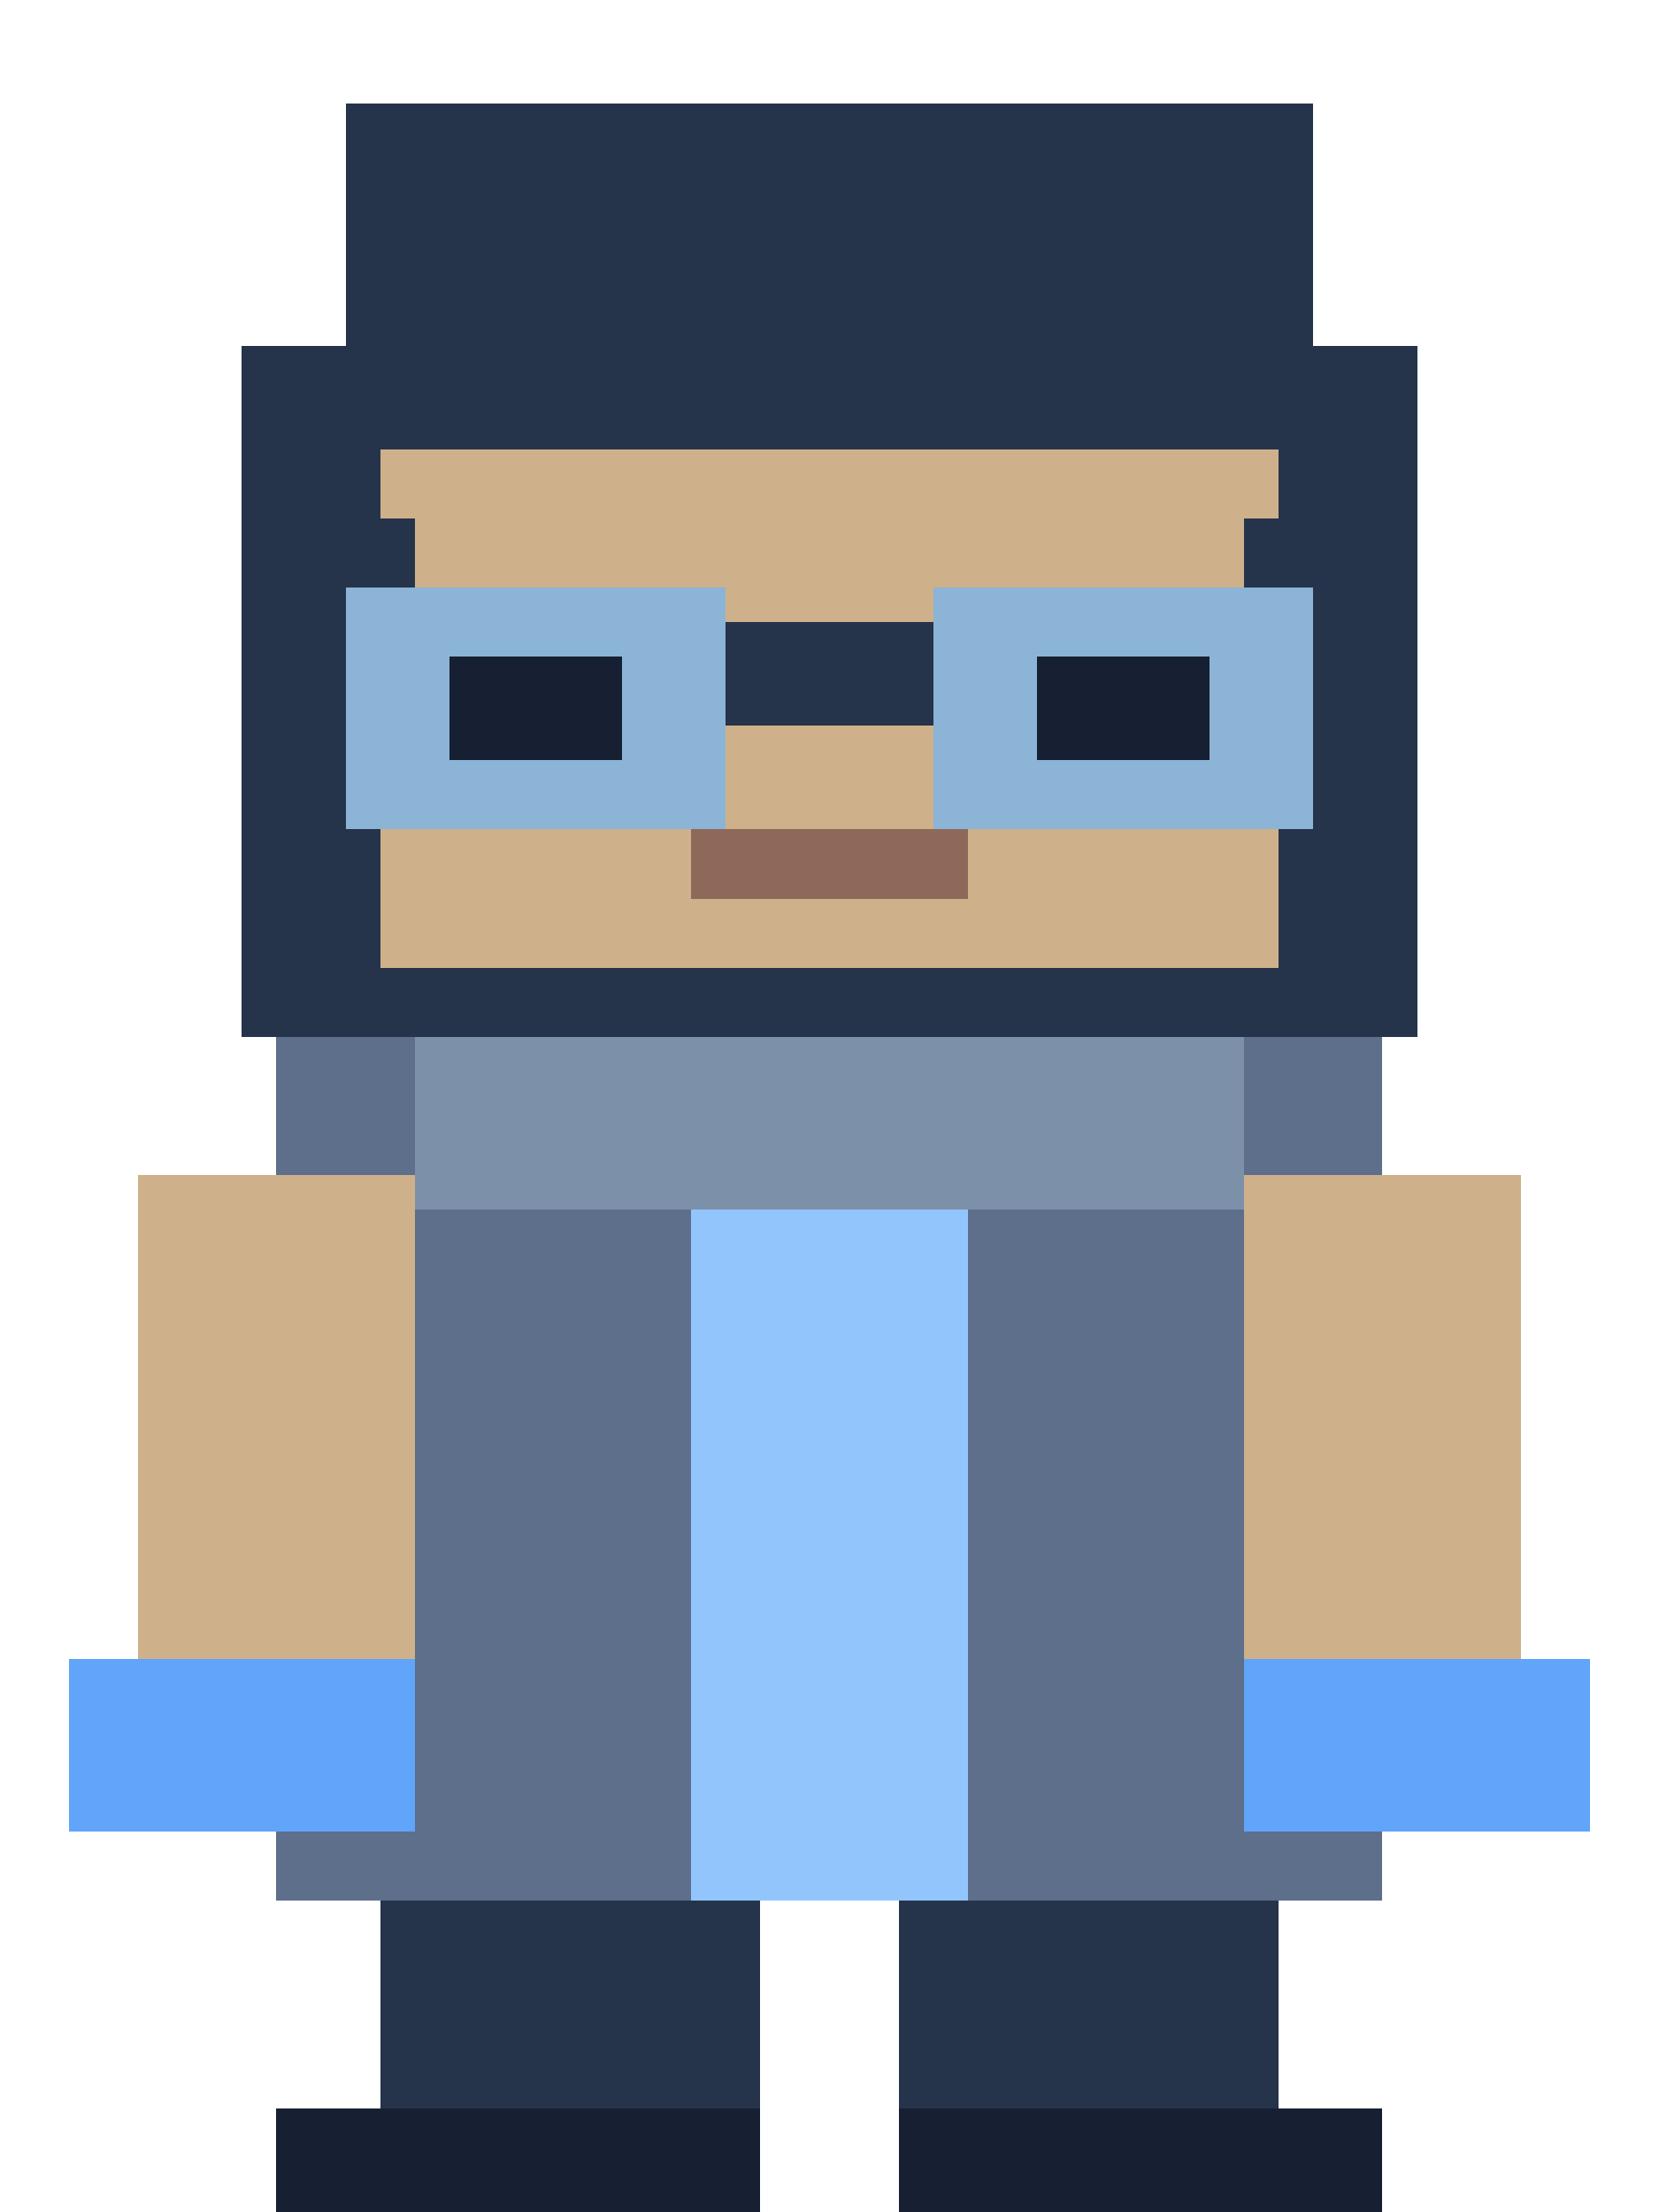
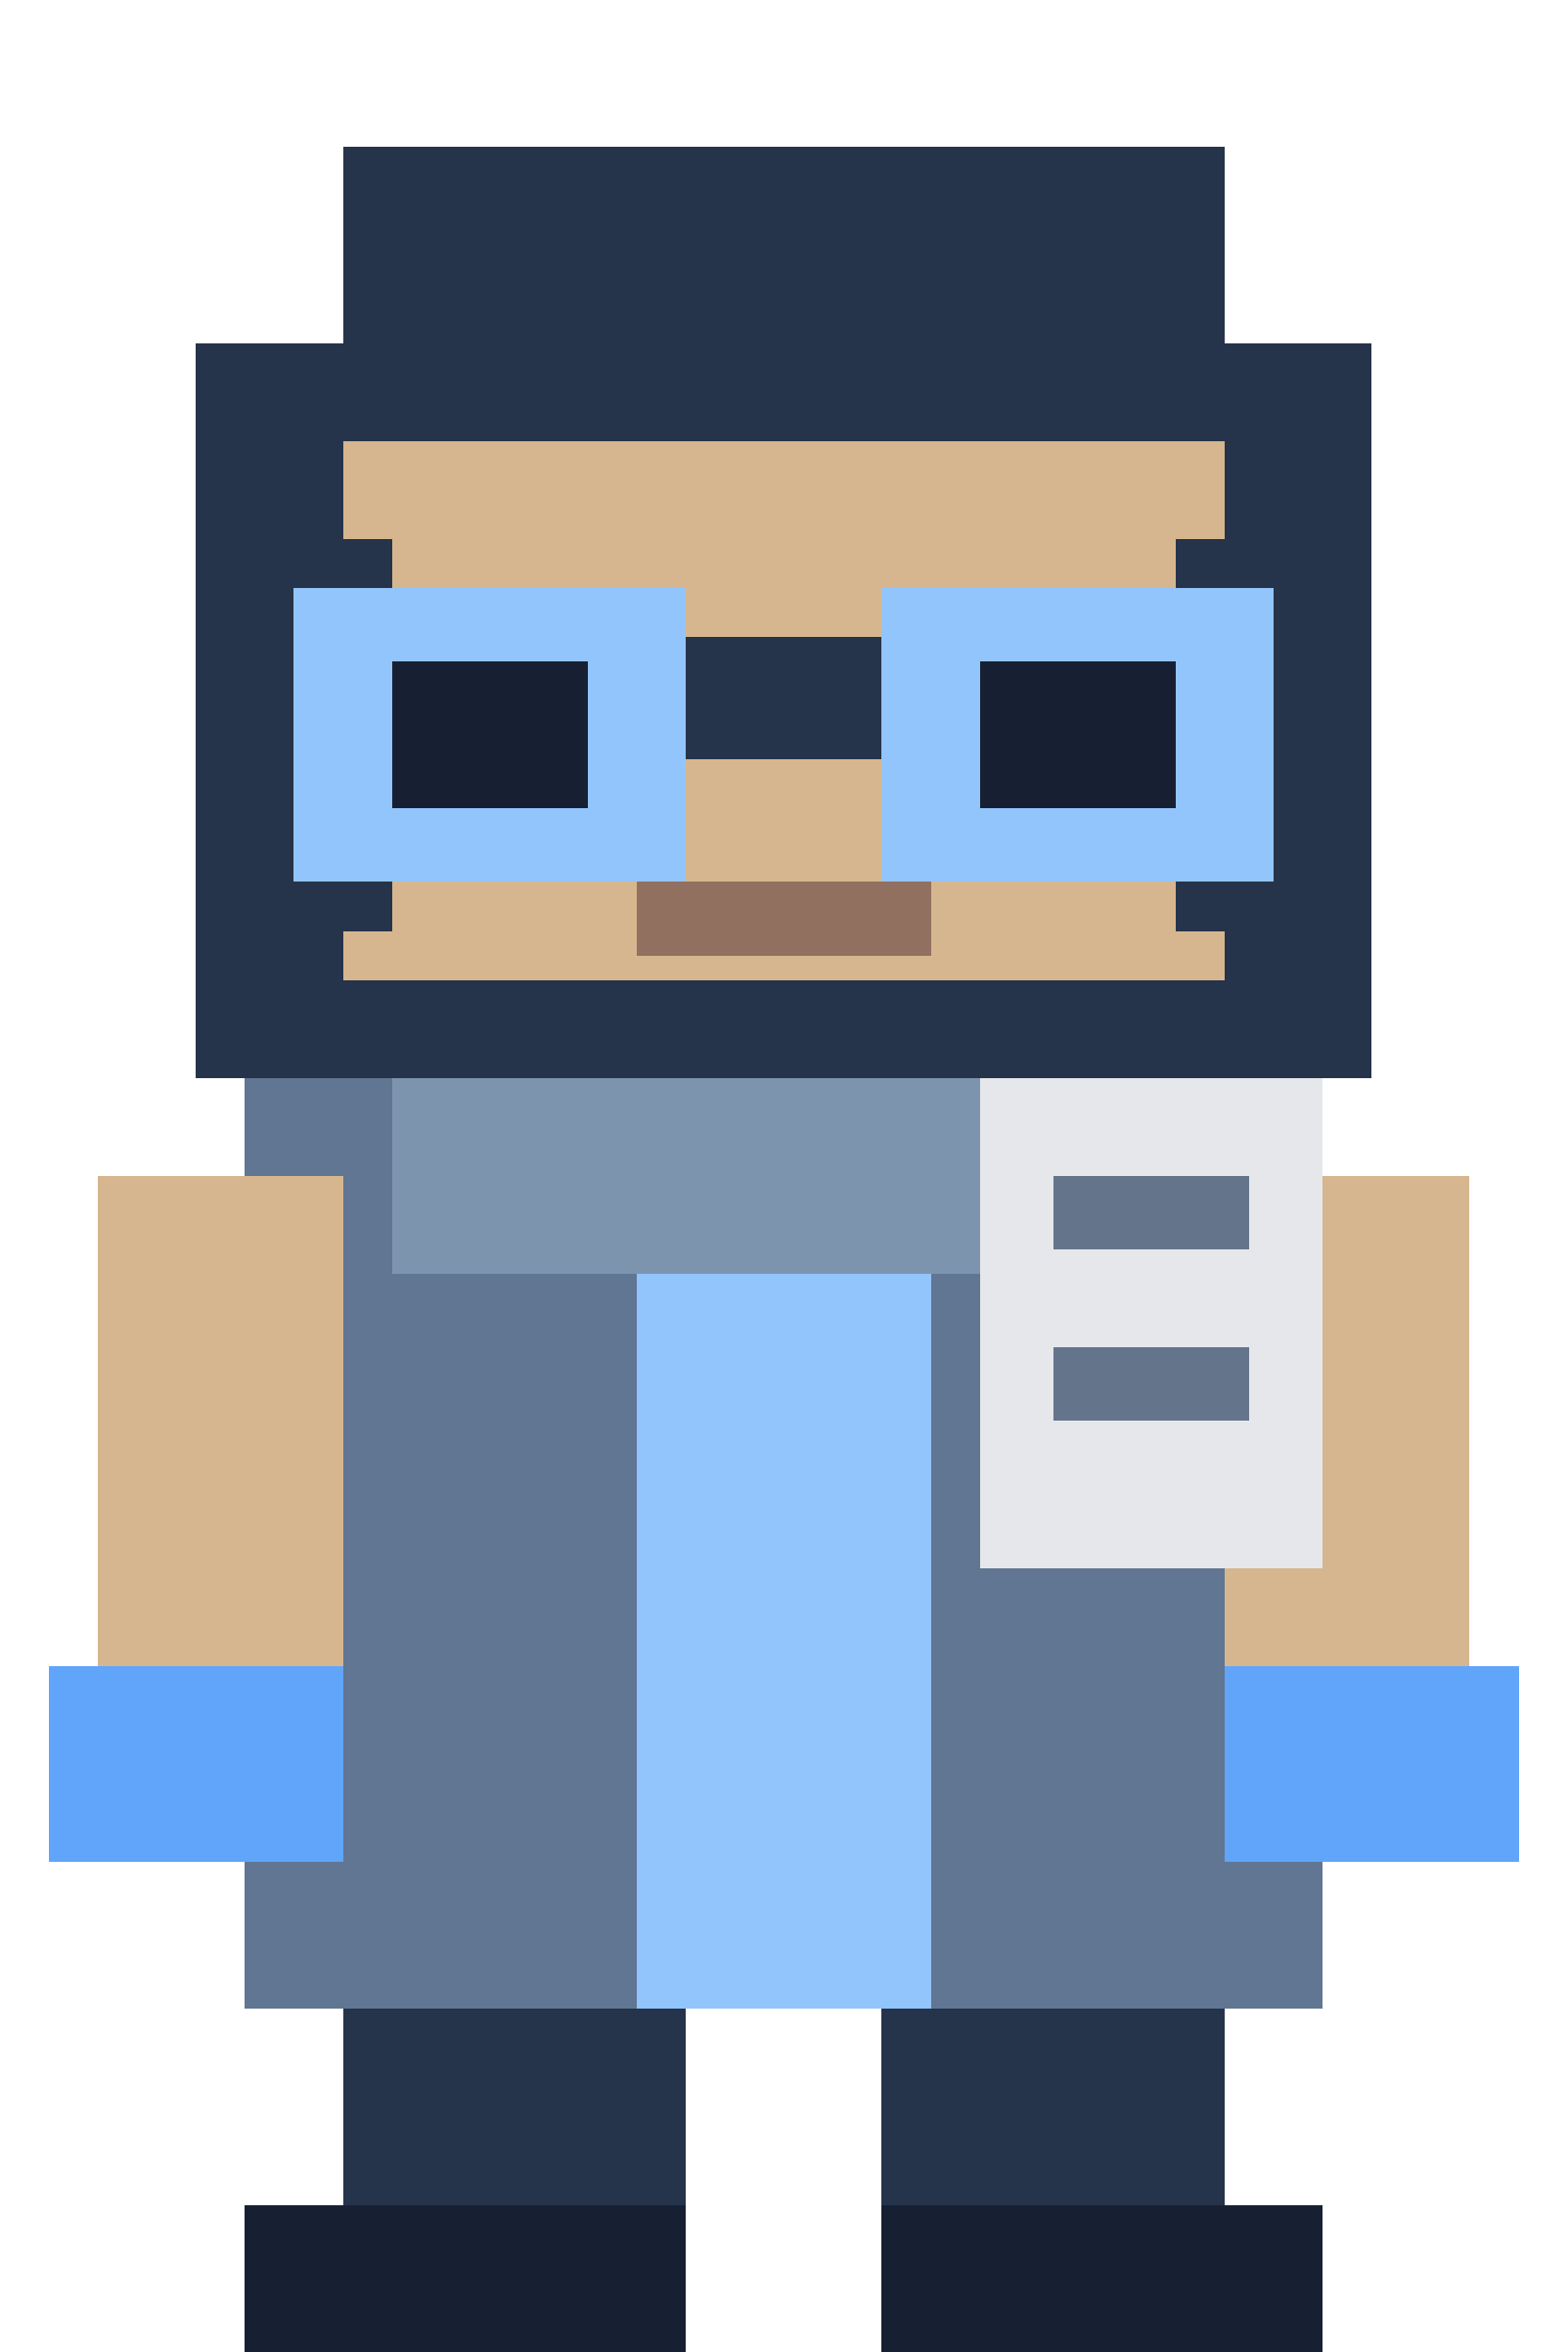
- <svg xmlns="http://www.w3.org/2000/svg" width="48" height="64" viewBox="0 0 48 64" shape-rendering="crispEdges">
-   <rect width="48" height="64" fill="none" />
-   <rect x="10" y="3" width="28" height="7" fill="#25344a" />
-   <rect x="7" y="10" width="34" height="20" fill="#25344a" />
-   <rect x="11" y="13" width="26" height="15" fill="#ceb18a" />
-   <rect x="7" y="15" width="5" height="9" fill="#25344a" />
-   <rect x="36" y="15" width="5" height="9" fill="#25344a" />
-   <rect x="10" y="17" width="11" height="7" fill="#8bb4d6" />
-   <rect x="27" y="17" width="11" height="7" fill="#8bb4d6" />
-   <rect x="13" y="19" width="5" height="3" fill="#172033" />
-   <rect x="30" y="19" width="5" height="3" fill="#172033" />
-   <rect x="21" y="18" width="6" height="3" fill="#25344a" />
-   <rect x="20" y="24" width="8" height="2" fill="#8e6959" />
-   <rect x="8" y="30" width="32" height="25" fill="#5d6f8a" />
-   <rect x="12" y="30" width="24" height="5" fill="#7d90aa" />
-   <rect x="20" y="35" width="8" height="20" fill="#93c5fd" />
-   <rect x="4" y="34" width="8" height="17" fill="#ceb18a" />
-   <rect x="36" y="34" width="8" height="17" fill="#ceb18a" />
-   <rect x="2" y="48" width="10" height="5" fill="#60a5fa" />
-   <rect x="36" y="48" width="10" height="5" fill="#60a5fa" />
-   <rect x="11" y="55" width="11" height="7" fill="#25344a" />
-   <rect x="26" y="55" width="11" height="7" fill="#25344a" />
-   <rect x="8" y="61" width="14" height="3" fill="#172033" />
-   <rect x="26" y="61" width="14" height="3" fill="#172033" />
+ <svg xmlns="http://www.w3.org/2000/svg" width="64" height="96" viewBox="0 0 64 96" shape-rendering="crispEdges">
+   <rect width="64" height="96" fill="none" />
+   <rect x="14" y="6" width="36" height="8" fill="#25344a" />
+   <rect x="8" y="14" width="48" height="30" fill="#25344a" />
+   <rect x="14" y="18" width="36" height="22" fill="#d6b68e" />
+   <rect x="8" y="22" width="8" height="16" fill="#25344a" />
+   <rect x="48" y="22" width="8" height="16" fill="#25344a" />
+   <rect x="12" y="24" width="16" height="12" fill="#93c5fd" />
+   <rect x="36" y="24" width="16" height="12" fill="#93c5fd" />
+   <rect x="16" y="27" width="8" height="6" fill="#172033" />
+   <rect x="40" y="27" width="8" height="6" fill="#172033" />
+   <rect x="28" y="26" width="8" height="5" fill="#25344a" />
+   <rect x="26" y="36" width="12" height="3" fill="#92705f" />
+   <rect x="10" y="44" width="44" height="38" fill="#617692" />
+   <rect x="16" y="44" width="32" height="8" fill="#7d94af" />
+   <rect x="26" y="52" width="12" height="30" fill="#93c5fd" />
+   <rect x="4" y="48" width="10" height="26" fill="#d6b68e" />
+   <rect x="50" y="48" width="10" height="26" fill="#d6b68e" />
+   <rect x="2" y="68" width="12" height="8" fill="#60a5fa" />
+   <rect x="50" y="68" width="12" height="8" fill="#60a5fa" />
+   <rect x="14" y="82" width="14" height="8" fill="#25344a" />
+   <rect x="36" y="82" width="14" height="8" fill="#25344a" />
+   <rect x="10" y="90" width="18" height="6" fill="#172033" />
+   <rect x="36" y="90" width="18" height="6" fill="#172033" />
+   <rect x="40" y="44" width="14" height="20" fill="#e5e7eb" />
+   <rect x="43" y="48" width="8" height="3" fill="#64748b" />
+   <rect x="43" y="55" width="8" height="3" fill="#64748b" />
</svg>
